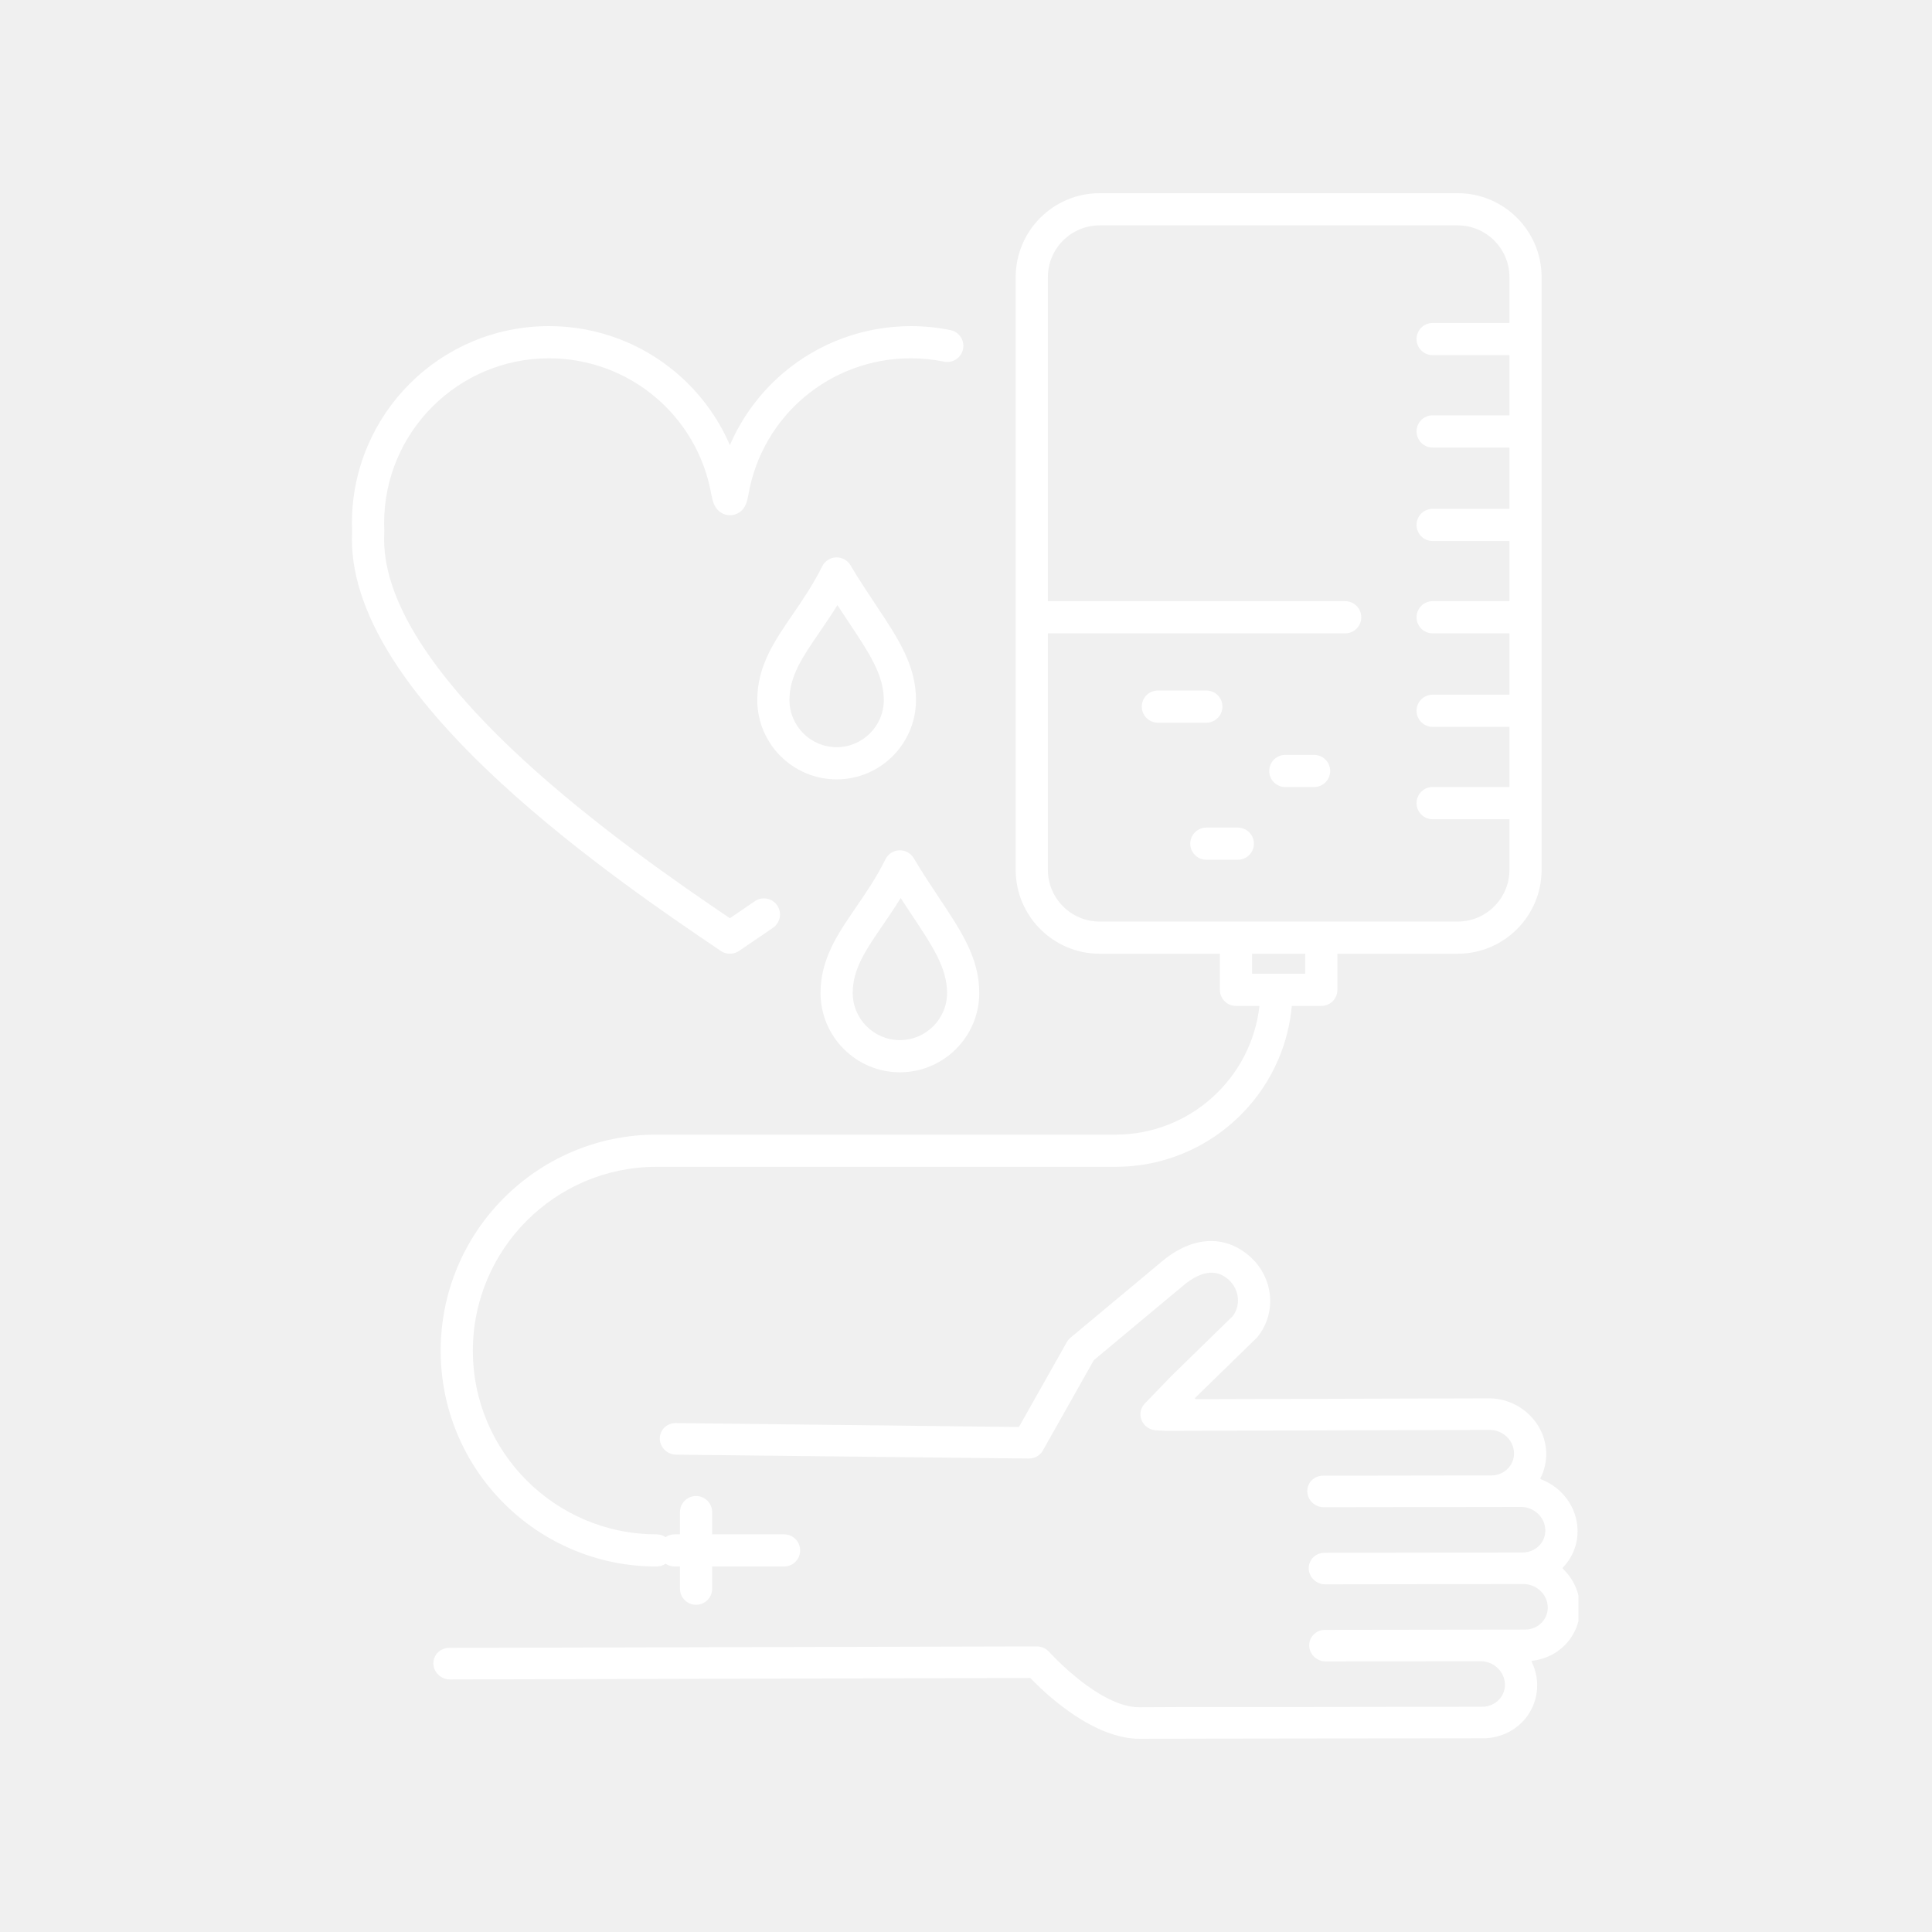
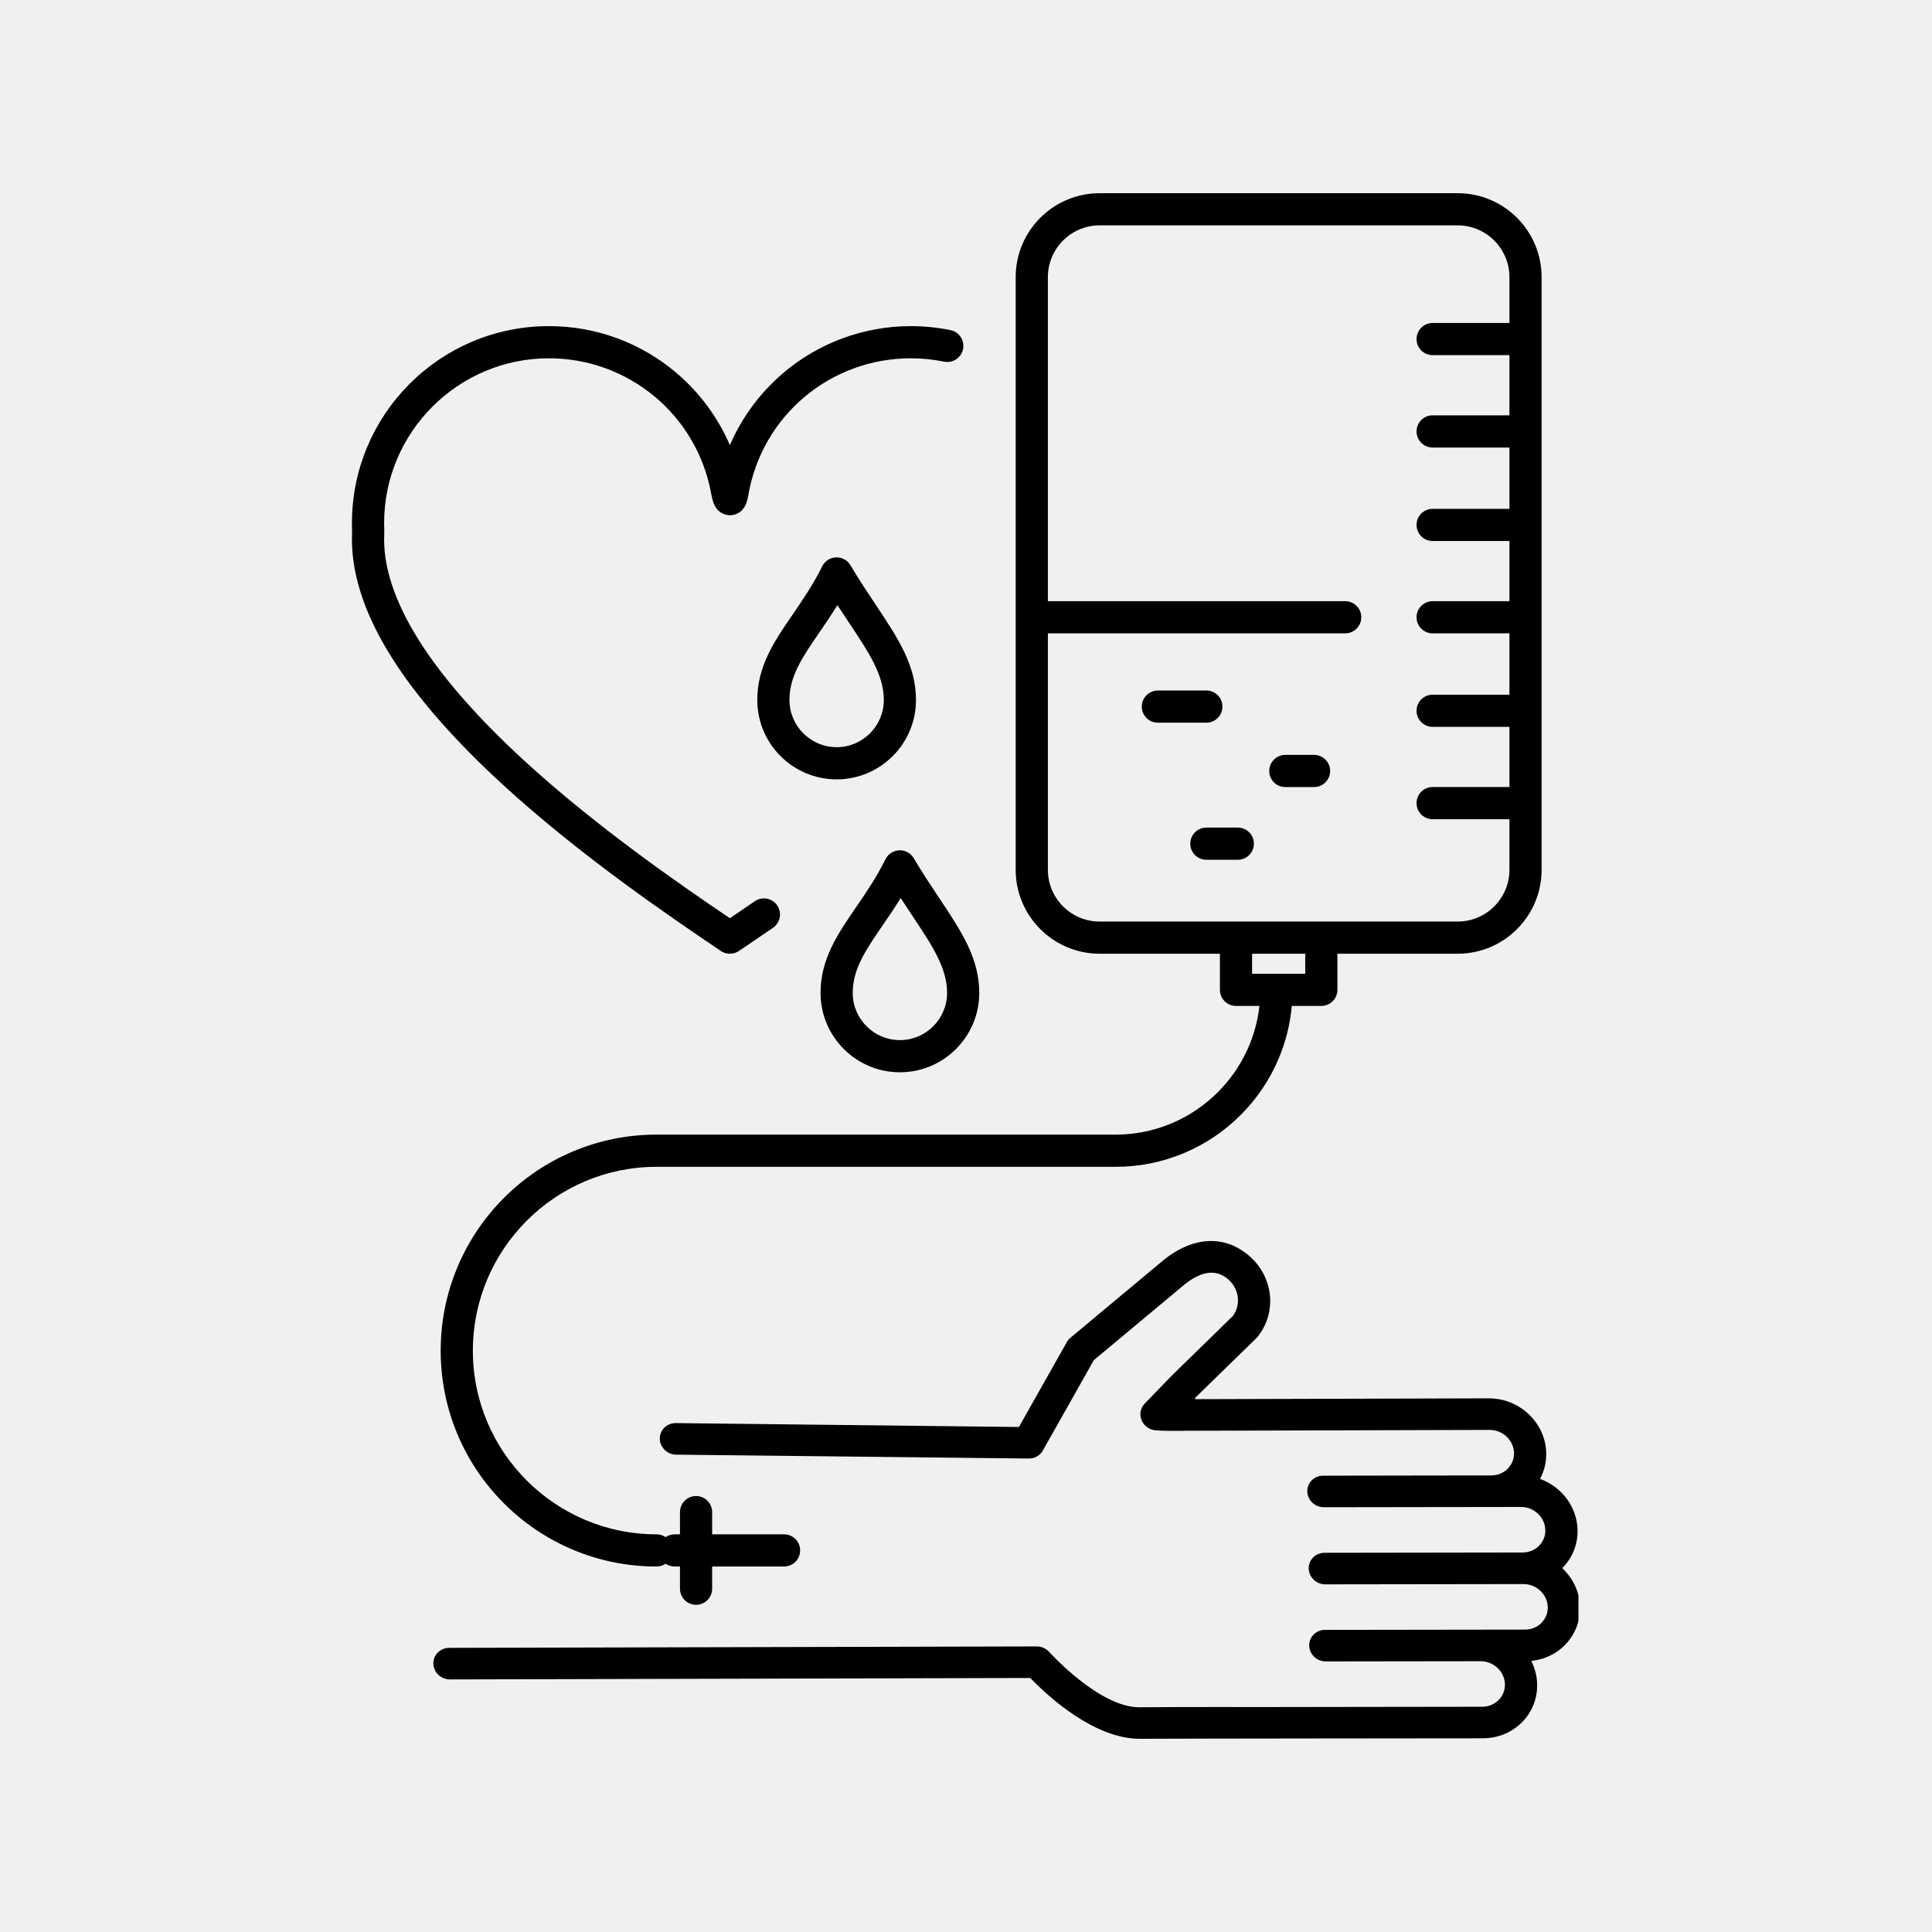
<svg xmlns="http://www.w3.org/2000/svg" width="400" zoomAndPan="magnify" viewBox="0 0 300 300" height="400" preserveAspectRatio="xMidYMid meet" version="1.0">
  <defs>
    <clipPath id="87fdb88361">
      <path d="M 67.273 192.664 L 245.102 192.664 L 245.102 270 L 67.273 270 Z M 67.273 192.664 " clip-rule="nonzero" />
    </clipPath>
    <clipPath id="bfac5b8c9c">
      <path d="M 54.602 50 L 150 50 L 150 149 L 54.602 149 Z M 54.602 50 " clip-rule="nonzero" />
    </clipPath>
  </defs>
  <g clip-path="url(#87fdb88361)">
-     <path fill="#ffffff" d="M 245.34 249.477 C 245.27 247.262 244.324 245.168 242.672 243.582 C 242.637 243.547 242.633 243.512 242.633 243.492 C 242.633 243.457 242.648 243.438 242.656 243.43 C 243 243.082 243.312 242.695 243.586 242.289 C 244.488 240.953 244.965 239.391 244.965 237.773 C 244.965 237.684 244.965 237.594 244.961 237.508 C 244.852 234.047 242.621 230.98 239.277 229.699 C 239.238 229.684 239.207 229.652 239.191 229.613 C 239.18 229.586 239.18 229.555 239.191 229.531 C 239.824 228.316 240.141 226.926 240.094 225.543 C 239.949 220.898 235.953 217.129 231.191 217.133 L 185.703 217.262 C 185.641 217.262 185.582 217.227 185.559 217.176 C 185.543 217.137 185.547 217.094 185.57 217.07 C 185.574 217.066 185.578 217.059 185.582 217.059 L 185.59 217.051 L 195.129 207.746 C 195.199 207.676 195.27 207.602 195.332 207.52 C 196.562 205.969 197.238 204.023 197.238 202.039 C 197.238 201.613 197.207 201.18 197.145 200.754 C 196.797 198.32 195.492 196.137 193.484 194.609 C 191.82 193.34 189.988 192.699 188.035 192.703 C 185.609 192.707 183.059 193.734 180.66 195.68 C 180.66 195.68 180.656 195.684 180.656 195.684 L 180.645 195.695 C 180.641 195.695 180.637 195.699 180.637 195.699 L 166.215 207.727 C 165.992 207.91 165.809 208.133 165.664 208.387 L 158.246 221.531 C 158.23 221.559 158.195 221.578 158.152 221.582 L 104.906 220.977 C 104.074 220.977 103.305 221.379 102.855 222.047 C 102.578 222.457 102.438 222.941 102.453 223.445 C 102.496 224.789 103.645 225.879 105.012 225.879 L 159.777 226.48 C 160.676 226.477 161.5 226.004 161.926 225.25 L 169.84 211.223 C 169.844 211.211 169.852 211.203 169.863 211.195 L 183.914 199.473 C 186.457 197.422 188.664 197.078 190.469 198.449 C 191.414 199.168 192.023 200.191 192.188 201.332 C 192.215 201.527 192.23 201.73 192.23 201.926 C 192.23 202.809 191.957 203.645 191.438 204.348 C 191.434 204.355 191.43 204.359 191.426 204.359 L 181.957 213.598 C 181.953 213.602 181.949 213.605 181.945 213.609 L 177.75 217.953 C 177.652 218.055 177.566 218.164 177.488 218.277 C 177.223 218.672 177.082 219.129 177.082 219.602 C 177.082 220.285 177.379 220.953 177.898 221.43 C 178.312 221.809 178.852 222.047 179.414 222.098 C 179.602 222.113 180.727 222.176 180.973 222.176 L 180.977 222.176 C 180.984 222.18 180.992 222.18 181.004 222.18 L 231.316 222.035 C 233.336 222.031 235.031 223.621 235.094 225.582 C 235.117 226.293 234.918 226.984 234.52 227.57 C 233.871 228.531 232.77 229.105 231.57 229.105 L 205.434 229.145 C 204.609 229.145 203.848 229.543 203.395 230.211 C 203.133 230.602 202.992 231.062 202.992 231.535 C 202.992 231.562 202.992 231.586 202.996 231.613 C 203.016 232.266 203.293 232.879 203.781 233.34 C 204.266 233.793 204.895 234.043 205.555 234.043 L 236.18 234 C 237.156 233.996 238.09 234.367 238.805 235.043 C 239.52 235.715 239.926 236.602 239.957 237.547 C 239.977 238.258 239.781 238.949 239.383 239.535 C 238.738 240.496 237.633 241.07 236.438 241.07 L 205.66 241.117 C 204.836 241.117 204.07 241.516 203.621 242.184 C 203.344 242.598 203.203 243.082 203.219 243.586 C 203.238 244.238 203.52 244.852 204.008 245.309 C 204.488 245.766 205.121 246.016 205.781 246.016 L 236.559 245.973 C 237.535 245.969 238.469 246.34 239.184 247.016 C 239.898 247.684 240.305 248.574 240.336 249.516 C 240.359 250.23 240.16 250.922 239.762 251.508 C 239.117 252.469 238.012 253.043 236.812 253.043 L 205.734 253.086 C 204.91 253.09 204.145 253.488 203.695 254.156 C 203.418 254.566 203.277 255.055 203.293 255.559 C 203.336 256.898 204.484 257.988 205.855 257.984 L 229.906 257.953 C 231.926 257.949 233.621 259.539 233.684 261.5 C 233.703 262.211 233.508 262.902 233.113 263.488 C 232.465 264.449 231.359 265.023 230.16 265.023 L 196.785 265.07 C 196.777 265.07 196.766 265.07 196.758 265.074 C 196.645 265.07 184.359 265.047 176.934 265.102 L 176.891 265.102 C 170.691 265.109 162.996 256.602 162.918 256.516 C 162.426 255.969 161.723 255.652 160.988 255.656 L 69.746 255.879 C 68.914 255.883 68.145 256.281 67.695 256.949 C 67.43 257.34 67.289 257.797 67.289 258.273 C 67.289 258.301 67.289 258.324 67.293 258.352 C 67.336 259.691 68.484 260.781 69.855 260.781 L 159.902 260.555 C 159.906 260.555 159.91 260.555 159.914 260.555 C 159.957 260.555 160 260.574 160.031 260.605 C 162.77 263.434 169.906 270.008 177.012 270 L 177.074 270 C 181.992 269.965 225.211 269.926 230.121 269.922 L 230.285 269.922 C 233.133 269.918 235.758 268.543 237.312 266.246 C 238.262 264.836 238.742 263.172 238.688 261.461 C 238.652 260.27 238.363 259.113 237.828 258.031 C 237.812 258 237.812 257.965 237.824 257.938 C 237.844 257.91 237.875 257.891 237.914 257.887 C 240.391 257.605 242.598 256.289 243.965 254.262 C 244.867 252.926 245.344 251.363 245.344 249.742 C 245.344 249.652 245.344 249.566 245.34 249.477 " fill-opacity="1" fill-rule="nonzero" />
+     <path fill="currentColor" d="M 245.34 249.477 C 245.27 247.262 244.324 245.168 242.672 243.582 C 242.637 243.547 242.633 243.512 242.633 243.492 C 242.633 243.457 242.648 243.438 242.656 243.43 C 243 243.082 243.312 242.695 243.586 242.289 C 244.488 240.953 244.965 239.391 244.965 237.773 C 244.965 237.684 244.965 237.594 244.961 237.508 C 244.852 234.047 242.621 230.98 239.277 229.699 C 239.238 229.684 239.207 229.652 239.191 229.613 C 239.18 229.586 239.18 229.555 239.191 229.531 C 239.824 228.316 240.141 226.926 240.094 225.543 C 239.949 220.898 235.953 217.129 231.191 217.133 L 185.703 217.262 C 185.641 217.262 185.582 217.227 185.559 217.176 C 185.543 217.137 185.547 217.094 185.57 217.07 C 185.574 217.066 185.578 217.059 185.582 217.059 L 185.59 217.051 L 195.129 207.746 C 195.199 207.676 195.27 207.602 195.332 207.52 C 196.562 205.969 197.238 204.023 197.238 202.039 C 197.238 201.613 197.207 201.18 197.145 200.754 C 196.797 198.32 195.492 196.137 193.484 194.609 C 191.82 193.34 189.988 192.699 188.035 192.703 C 185.609 192.707 183.059 193.734 180.66 195.68 C 180.66 195.68 180.656 195.684 180.656 195.684 L 180.645 195.695 C 180.641 195.695 180.637 195.699 180.637 195.699 L 166.215 207.727 C 165.992 207.91 165.809 208.133 165.664 208.387 L 158.246 221.531 C 158.23 221.559 158.195 221.578 158.152 221.582 L 104.906 220.977 C 104.074 220.977 103.305 221.379 102.855 222.047 C 102.578 222.457 102.438 222.941 102.453 223.445 C 102.496 224.789 103.645 225.879 105.012 225.879 L 159.777 226.48 C 160.676 226.477 161.5 226.004 161.926 225.25 L 169.84 211.223 C 169.844 211.211 169.852 211.203 169.863 211.195 L 183.914 199.473 C 186.457 197.422 188.664 197.078 190.469 198.449 C 191.414 199.168 192.023 200.191 192.188 201.332 C 192.215 201.527 192.23 201.73 192.23 201.926 C 192.23 202.809 191.957 203.645 191.438 204.348 C 191.434 204.355 191.43 204.359 191.426 204.359 L 181.957 213.598 C 181.953 213.602 181.949 213.605 181.945 213.609 L 177.75 217.953 C 177.652 218.055 177.566 218.164 177.488 218.277 C 177.223 218.672 177.082 219.129 177.082 219.602 C 177.082 220.285 177.379 220.953 177.898 221.43 C 178.312 221.809 178.852 222.047 179.414 222.098 C 179.602 222.113 180.727 222.176 180.973 222.176 L 180.977 222.176 C 180.984 222.18 180.992 222.18 181.004 222.18 L 231.316 222.035 C 233.336 222.031 235.031 223.621 235.094 225.582 C 235.117 226.293 234.918 226.984 234.52 227.57 C 233.871 228.531 232.77 229.105 231.57 229.105 L 205.434 229.145 C 204.609 229.145 203.848 229.543 203.395 230.211 C 203.133 230.602 202.992 231.062 202.992 231.535 C 202.992 231.562 202.992 231.586 202.996 231.613 C 203.016 232.266 203.293 232.879 203.781 233.34 C 204.266 233.793 204.895 234.043 205.555 234.043 L 236.18 234 C 237.156 233.996 238.09 234.367 238.805 235.043 C 239.52 235.715 239.926 236.602 239.957 237.547 C 239.977 238.258 239.781 238.949 239.383 239.535 C 238.738 240.496 237.633 241.07 236.438 241.07 L 205.66 241.117 C 204.836 241.117 204.07 241.516 203.621 242.184 C 203.344 242.598 203.203 243.082 203.219 243.586 C 203.238 244.238 203.52 244.852 204.008 245.309 C 204.488 245.766 205.121 246.016 205.781 246.016 L 236.559 245.973 C 237.535 245.969 238.469 246.34 239.184 247.016 C 239.898 247.684 240.305 248.574 240.336 249.516 C 240.359 250.23 240.16 250.922 239.762 251.508 C 239.117 252.469 238.012 253.043 236.812 253.043 L 205.734 253.086 C 204.91 253.09 204.145 253.488 203.695 254.156 C 203.418 254.566 203.277 255.055 203.293 255.559 C 203.336 256.898 204.484 257.988 205.855 257.984 L 229.906 257.953 C 231.926 257.949 233.621 259.539 233.684 261.5 C 233.703 262.211 233.508 262.902 233.113 263.488 C 232.465 264.449 231.359 265.023 230.16 265.023 L 196.785 265.07 C 196.777 265.07 196.766 265.07 196.758 265.074 C 196.645 265.07 184.359 265.047 176.934 265.102 L 176.891 265.102 C 170.691 265.109 162.996 256.602 162.918 256.516 C 162.426 255.969 161.723 255.652 160.988 255.656 L 69.746 255.879 C 68.914 255.883 68.145 256.281 67.695 256.949 C 67.43 257.34 67.289 257.797 67.289 258.273 C 67.289 258.301 67.289 258.324 67.293 258.352 C 67.336 259.691 68.484 260.781 69.855 260.781 L 159.902 260.555 C 159.906 260.555 159.91 260.555 159.914 260.555 C 159.957 260.555 160 260.574 160.031 260.605 C 162.77 263.434 169.906 270.008 177.012 270 L 177.074 270 C 181.992 269.965 225.211 269.926 230.121 269.922 L 230.285 269.922 C 233.133 269.918 235.758 268.543 237.312 266.246 C 238.262 264.836 238.742 263.172 238.688 261.461 C 238.652 260.27 238.363 259.113 237.828 258.031 C 237.812 258 237.812 257.965 237.824 257.938 C 237.844 257.91 237.875 257.891 237.914 257.887 C 240.391 257.605 242.598 256.289 243.965 254.262 C 244.867 252.926 245.344 251.363 245.344 249.742 C 245.344 249.652 245.344 249.566 245.34 249.477 " fill-opacity="1" fill-rule="nonzero" />
  </g>
  <g clip-path="url(#bfac5b8c9c)">
-     <path fill="#ffffff" d="M 77.785 121.574 C 90.051 132.879 104.285 142.496 111.938 147.668 C 112.359 147.953 112.848 148.094 113.336 148.094 C 113.824 148.094 114.312 147.953 114.734 147.668 C 116.293 146.613 118.059 145.422 120.035 144.062 C 121.172 143.277 121.461 141.723 120.68 140.586 C 119.898 139.449 118.344 139.16 117.207 139.941 C 115.812 140.902 114.523 141.777 113.336 142.582 C 105.547 137.309 92.453 128.297 81.172 117.902 C 74.578 111.824 69.422 106.023 65.844 100.656 C 61.73 94.484 59.645 88.809 59.645 83.781 C 59.645 83.371 59.652 82.945 59.672 82.523 C 59.672 82.453 59.672 82.387 59.672 82.32 C 59.652 81.918 59.645 81.562 59.645 81.234 C 59.645 67.117 71.129 55.637 85.242 55.637 C 97.629 55.637 108.223 64.469 110.426 76.637 C 110.531 77.219 110.641 77.652 110.762 78.008 C 111.418 79.859 112.902 80.008 113.355 80.008 C 113.355 80.008 113.359 80.008 113.363 80.008 C 113.793 80.008 115.254 79.863 115.898 78.098 C 116.02 77.766 116.117 77.371 116.207 76.844 C 118.328 64.555 128.938 55.637 141.43 55.637 C 143.168 55.637 144.906 55.812 146.59 56.156 C 147.945 56.434 149.266 55.562 149.539 54.211 C 149.816 52.859 148.945 51.535 147.594 51.262 C 145.578 50.848 143.504 50.641 141.43 50.641 C 134.176 50.641 127.141 53.223 121.621 57.918 C 118.016 60.984 115.188 64.832 113.336 69.117 C 111.469 64.793 108.605 60.918 104.957 57.84 C 102.258 55.562 99.215 53.781 95.918 52.555 C 92.508 51.285 88.914 50.641 85.242 50.641 C 81.113 50.641 77.105 51.449 73.332 53.043 C 69.688 54.586 66.418 56.789 63.609 59.598 C 60.801 62.406 58.594 65.68 57.055 69.324 C 55.457 73.098 54.648 77.105 54.648 81.234 C 54.648 81.602 54.656 81.992 54.672 82.426 C 54.656 82.883 54.648 83.336 54.648 83.781 C 54.648 89.812 57.016 96.422 61.688 103.426 C 65.484 109.125 70.902 115.23 77.785 121.574 " fill-opacity="1" fill-rule="nonzero" />
+     <path fill="currentColor" d="M 77.785 121.574 C 90.051 132.879 104.285 142.496 111.938 147.668 C 112.359 147.953 112.848 148.094 113.336 148.094 C 113.824 148.094 114.312 147.953 114.734 147.668 C 116.293 146.613 118.059 145.422 120.035 144.062 C 121.172 143.277 121.461 141.723 120.68 140.586 C 119.898 139.449 118.344 139.16 117.207 139.941 C 115.812 140.902 114.523 141.777 113.336 142.582 C 105.547 137.309 92.453 128.297 81.172 117.902 C 74.578 111.824 69.422 106.023 65.844 100.656 C 61.73 94.484 59.645 88.809 59.645 83.781 C 59.645 83.371 59.652 82.945 59.672 82.523 C 59.672 82.453 59.672 82.387 59.672 82.32 C 59.652 81.918 59.645 81.562 59.645 81.234 C 59.645 67.117 71.129 55.637 85.242 55.637 C 97.629 55.637 108.223 64.469 110.426 76.637 C 110.531 77.219 110.641 77.652 110.762 78.008 C 111.418 79.859 112.902 80.008 113.355 80.008 C 113.355 80.008 113.359 80.008 113.363 80.008 C 113.793 80.008 115.254 79.863 115.898 78.098 C 116.02 77.766 116.117 77.371 116.207 76.844 C 118.328 64.555 128.938 55.637 141.43 55.637 C 143.168 55.637 144.906 55.812 146.59 56.156 C 147.945 56.434 149.266 55.562 149.539 54.211 C 149.816 52.859 148.945 51.535 147.594 51.262 C 145.578 50.848 143.504 50.641 141.43 50.641 C 134.176 50.641 127.141 53.223 121.621 57.918 C 118.016 60.984 115.188 64.832 113.336 69.117 C 111.469 64.793 108.605 60.918 104.957 57.84 C 102.258 55.562 99.215 53.781 95.918 52.555 C 92.508 51.285 88.914 50.641 85.242 50.641 C 81.113 50.641 77.105 51.449 73.332 53.043 C 69.688 54.586 66.418 56.789 63.609 59.598 C 60.801 62.406 58.594 65.68 57.055 69.324 C 55.457 73.098 54.648 77.105 54.648 81.234 C 54.648 81.602 54.656 81.992 54.672 82.426 C 54.656 82.883 54.648 83.336 54.648 83.781 C 54.648 89.812 57.016 96.422 61.688 103.426 C 65.484 109.125 70.902 115.23 77.785 121.574 " fill-opacity="1" fill-rule="nonzero" />
  </g>
-   <path fill="#ffffff" d="M 170.746 34.996 L 226.352 34.996 C 230.777 34.996 234.383 38.602 234.383 43.031 L 234.383 50.152 L 222.457 50.152 C 221.078 50.152 219.961 51.273 219.961 52.652 C 219.961 54.031 221.078 55.148 222.457 55.148 L 234.383 55.148 L 234.383 64.492 L 222.457 64.492 C 221.078 64.492 219.961 65.613 219.961 66.992 C 219.961 68.371 221.078 69.492 222.457 69.492 L 234.383 69.492 L 234.383 79.012 L 222.457 79.012 C 221.078 79.012 219.961 80.129 219.961 81.512 C 219.961 82.891 221.078 84.008 222.457 84.008 L 234.383 84.008 L 234.383 93.352 L 222.457 93.352 C 221.078 93.352 219.961 94.469 219.961 95.848 C 219.961 97.23 221.078 98.348 222.457 98.348 L 234.383 98.348 L 234.383 107.871 L 222.457 107.871 C 221.078 107.871 219.961 108.988 219.961 110.367 C 219.961 111.75 221.078 112.867 222.457 112.867 L 234.383 112.867 L 234.383 122.211 L 222.457 122.211 C 221.078 122.211 219.961 123.328 219.961 124.707 C 219.961 126.09 221.078 127.207 222.457 127.207 L 234.383 127.207 L 234.383 135.066 C 234.383 139.496 230.777 143.098 226.352 143.098 L 170.746 143.098 C 166.316 143.098 162.715 139.496 162.715 135.066 L 162.715 98.348 L 208.879 98.348 C 210.258 98.348 211.379 97.23 211.379 95.848 C 211.379 94.469 210.258 93.352 208.879 93.352 L 162.715 93.352 L 162.715 43.031 C 162.715 38.602 166.316 34.996 170.746 34.996 Z M 202.676 151.199 L 194.422 151.199 L 194.422 148.094 L 202.676 148.094 Z M 170.746 148.094 L 189.426 148.094 L 189.426 153.699 C 189.426 155.078 190.543 156.199 191.922 156.199 L 195.566 156.199 C 194.32 167.426 184.773 176.184 173.223 176.184 L 101.938 176.184 C 97.414 176.184 93.027 177.074 88.891 178.828 C 84.902 180.52 81.32 182.941 78.242 186.023 C 75.168 189.105 72.75 192.691 71.062 196.688 C 69.316 200.824 68.43 205.215 68.43 209.738 C 68.43 214.262 69.316 218.648 71.062 222.781 C 72.75 226.773 75.168 230.355 78.242 233.43 C 81.32 236.508 84.902 238.922 88.895 240.613 C 93.027 242.359 97.414 243.246 101.938 243.246 C 102.465 243.246 102.949 243.086 103.352 242.809 C 103.754 243.086 104.242 243.246 104.77 243.246 L 105.586 243.246 L 105.586 246.695 C 105.586 248.074 106.703 249.191 108.082 249.191 C 109.465 249.191 110.582 248.074 110.582 246.695 L 110.582 243.246 L 121.746 243.246 C 123.129 243.246 124.246 242.129 124.246 240.746 C 124.246 239.367 123.129 238.25 121.746 238.25 L 110.582 238.25 L 110.582 234.801 C 110.582 233.422 109.465 232.301 108.082 232.301 C 106.703 232.301 105.586 233.422 105.586 234.801 L 105.586 238.25 L 104.77 238.25 C 104.242 238.25 103.754 238.41 103.352 238.688 C 102.949 238.41 102.465 238.25 101.938 238.25 C 86.215 238.25 73.426 225.457 73.426 209.738 C 73.426 193.992 86.215 181.184 101.938 181.184 L 173.223 181.184 C 176.93 181.184 180.527 180.457 183.918 179.023 C 187.191 177.637 190.133 175.656 192.656 173.133 C 195.18 170.609 197.16 167.672 198.543 164.398 C 199.652 161.773 200.336 159.027 200.59 156.199 L 205.172 156.199 C 206.555 156.199 207.672 155.078 207.672 153.699 L 207.672 148.094 L 226.352 148.094 C 233.535 148.094 239.379 142.25 239.379 135.066 L 239.379 43.031 C 239.379 35.844 233.535 30 226.352 30 L 170.746 30 C 163.559 30 157.715 35.844 157.715 43.031 L 157.715 135.066 C 157.715 142.25 163.559 148.094 170.746 148.094 " fill-opacity="1" fill-rule="nonzero" />
-   <path fill="#ffffff" d="M 139.734 161.508 C 135.695 161.508 132.41 158.219 132.41 154.184 C 132.41 150.465 134.441 147.504 137.016 143.75 C 137.918 142.434 138.891 141.016 139.855 139.445 C 140.477 140.406 141.078 141.309 141.645 142.164 C 144.789 146.887 147.062 150.297 147.062 154.184 C 147.062 158.219 143.773 161.508 139.734 161.508 Z M 141.883 133.258 C 141.418 132.473 140.559 132.004 139.645 132.035 C 138.73 132.07 137.906 132.602 137.5 133.418 C 136.066 136.297 134.453 138.652 132.891 140.926 C 130.074 145.035 127.414 148.914 127.414 154.184 C 127.414 160.977 132.941 166.504 139.734 166.504 C 146.531 166.504 152.059 160.977 152.059 154.184 C 152.059 148.785 149.301 144.641 145.805 139.395 C 144.539 137.492 143.23 135.523 141.883 133.258 " fill-opacity="1" fill-rule="nonzero" />
-   <path fill="#ffffff" d="M 122.586 108.695 C 122.586 104.98 124.617 102.016 127.191 98.266 C 128.094 96.949 129.066 95.531 130.031 93.961 C 130.652 94.918 131.254 95.824 131.824 96.676 C 134.965 101.398 137.238 104.812 137.238 108.695 C 137.238 112.734 133.949 116.023 129.914 116.023 C 125.875 116.023 122.586 112.734 122.586 108.695 Z M 142.234 108.695 C 142.234 103.301 139.477 99.156 135.984 93.91 C 134.715 92.008 133.406 90.039 132.059 87.773 C 131.594 86.984 130.734 86.516 129.82 86.551 C 128.906 86.586 128.082 87.113 127.676 87.934 C 126.242 90.812 124.629 93.164 123.07 95.441 C 120.25 99.547 117.59 103.43 117.59 108.695 C 117.59 115.492 123.117 121.02 129.914 121.02 C 136.707 121.02 142.234 115.492 142.234 108.695 " fill-opacity="1" fill-rule="nonzero" />
-   <path fill="#ffffff" d="M 189.82 109.723 C 189.82 108.34 188.703 107.223 187.324 107.223 L 179.797 107.223 C 178.418 107.223 177.297 108.34 177.297 109.723 C 177.297 111.102 178.418 112.219 179.797 112.219 L 187.324 112.219 C 188.703 112.219 189.82 111.102 189.82 109.723 " fill-opacity="1" fill-rule="nonzero" />
-   <path fill="#ffffff" d="M 204.047 117.219 L 199.582 117.219 C 198.203 117.219 197.086 118.336 197.086 119.715 C 197.086 121.094 198.203 122.215 199.582 122.215 L 204.047 122.215 C 205.43 122.215 206.547 121.094 206.547 119.715 C 206.547 118.336 205.43 117.219 204.047 117.219 " fill-opacity="1" fill-rule="nonzero" />
-   <path fill="#ffffff" d="M 192.207 128.508 L 187.324 128.508 C 185.945 128.508 184.824 129.625 184.824 131.004 C 184.824 132.383 185.945 133.504 187.324 133.504 L 192.207 133.504 C 193.586 133.504 194.707 132.383 194.707 131.004 C 194.707 129.625 193.586 128.508 192.207 128.508 " fill-opacity="1" fill-rule="nonzero" />
+   <path fill="currentColor" d="M 170.746 34.996 L 226.352 34.996 C 230.777 34.996 234.383 38.602 234.383 43.031 L 234.383 50.152 L 222.457 50.152 C 221.078 50.152 219.961 51.273 219.961 52.652 C 219.961 54.031 221.078 55.148 222.457 55.148 L 234.383 55.148 L 234.383 64.492 L 222.457 64.492 C 221.078 64.492 219.961 65.613 219.961 66.992 C 219.961 68.371 221.078 69.492 222.457 69.492 L 234.383 69.492 L 234.383 79.012 L 222.457 79.012 C 221.078 79.012 219.961 80.129 219.961 81.512 C 219.961 82.891 221.078 84.008 222.457 84.008 L 234.383 84.008 L 234.383 93.352 L 222.457 93.352 C 221.078 93.352 219.961 94.469 219.961 95.848 C 219.961 97.23 221.078 98.348 222.457 98.348 L 234.383 98.348 L 234.383 107.871 L 222.457 107.871 C 221.078 107.871 219.961 108.988 219.961 110.367 C 219.961 111.75 221.078 112.867 222.457 112.867 L 234.383 112.867 L 234.383 122.211 L 222.457 122.211 C 221.078 122.211 219.961 123.328 219.961 124.707 C 219.961 126.09 221.078 127.207 222.457 127.207 L 234.383 127.207 L 234.383 135.066 C 234.383 139.496 230.777 143.098 226.352 143.098 L 170.746 143.098 C 166.316 143.098 162.715 139.496 162.715 135.066 L 162.715 98.348 L 208.879 98.348 C 210.258 98.348 211.379 97.23 211.379 95.848 C 211.379 94.469 210.258 93.352 208.879 93.352 L 162.715 93.352 L 162.715 43.031 C 162.715 38.602 166.316 34.996 170.746 34.996 Z M 202.676 151.199 L 194.422 151.199 L 194.422 148.094 L 202.676 148.094 Z M 170.746 148.094 L 189.426 148.094 L 189.426 153.699 C 189.426 155.078 190.543 156.199 191.922 156.199 L 195.566 156.199 C 194.32 167.426 184.773 176.184 173.223 176.184 L 101.938 176.184 C 97.414 176.184 93.027 177.074 88.891 178.828 C 84.902 180.52 81.32 182.941 78.242 186.023 C 75.168 189.105 72.75 192.691 71.062 196.688 C 69.316 200.824 68.43 205.215 68.43 209.738 C 68.43 214.262 69.316 218.648 71.062 222.781 C 72.75 226.773 75.168 230.355 78.242 233.43 C 81.32 236.508 84.902 238.922 88.895 240.613 C 93.027 242.359 97.414 243.246 101.938 243.246 C 102.465 243.246 102.949 243.086 103.352 242.809 C 103.754 243.086 104.242 243.246 104.77 243.246 L 105.586 243.246 L 105.586 246.695 C 105.586 248.074 106.703 249.191 108.082 249.191 C 109.465 249.191 110.582 248.074 110.582 246.695 L 110.582 243.246 L 121.746 243.246 C 123.129 243.246 124.246 242.129 124.246 240.746 C 124.246 239.367 123.129 238.25 121.746 238.25 L 110.582 238.25 L 110.582 234.801 C 110.582 233.422 109.465 232.301 108.082 232.301 C 106.703 232.301 105.586 233.422 105.586 234.801 L 105.586 238.25 L 104.77 238.25 C 104.242 238.25 103.754 238.41 103.352 238.688 C 102.949 238.41 102.465 238.25 101.938 238.25 C 86.215 238.25 73.426 225.457 73.426 209.738 C 73.426 193.992 86.215 181.184 101.938 181.184 L 173.223 181.184 C 176.93 181.184 180.527 180.457 183.918 179.023 C 187.191 177.637 190.133 175.656 192.656 173.133 C 195.18 170.609 197.16 167.672 198.543 164.398 C 199.652 161.773 200.336 159.027 200.59 156.199 L 205.172 156.199 C 206.555 156.199 207.672 155.078 207.672 153.699 L 207.672 148.094 L 226.352 148.094 C 233.535 148.094 239.379 142.25 239.379 135.066 L 239.379 43.031 C 239.379 35.844 233.535 30 226.352 30 L 170.746 30 C 163.559 30 157.715 35.844 157.715 43.031 L 157.715 135.066 C 157.715 142.25 163.559 148.094 170.746 148.094 " fill-opacity="1" fill-rule="nonzero" />
+   <path fill="currentColor" d="M 139.734 161.508 C 135.695 161.508 132.41 158.219 132.41 154.184 C 132.41 150.465 134.441 147.504 137.016 143.75 C 137.918 142.434 138.891 141.016 139.855 139.445 C 140.477 140.406 141.078 141.309 141.645 142.164 C 144.789 146.887 147.062 150.297 147.062 154.184 C 147.062 158.219 143.773 161.508 139.734 161.508 Z M 141.883 133.258 C 141.418 132.473 140.559 132.004 139.645 132.035 C 138.73 132.07 137.906 132.602 137.5 133.418 C 136.066 136.297 134.453 138.652 132.891 140.926 C 130.074 145.035 127.414 148.914 127.414 154.184 C 127.414 160.977 132.941 166.504 139.734 166.504 C 146.531 166.504 152.059 160.977 152.059 154.184 C 152.059 148.785 149.301 144.641 145.805 139.395 C 144.539 137.492 143.23 135.523 141.883 133.258 " fill-opacity="1" fill-rule="nonzero" />
+   <path fill="currentColor" d="M 122.586 108.695 C 122.586 104.98 124.617 102.016 127.191 98.266 C 128.094 96.949 129.066 95.531 130.031 93.961 C 130.652 94.918 131.254 95.824 131.824 96.676 C 134.965 101.398 137.238 104.812 137.238 108.695 C 137.238 112.734 133.949 116.023 129.914 116.023 C 125.875 116.023 122.586 112.734 122.586 108.695 Z M 142.234 108.695 C 142.234 103.301 139.477 99.156 135.984 93.91 C 134.715 92.008 133.406 90.039 132.059 87.773 C 131.594 86.984 130.734 86.516 129.82 86.551 C 128.906 86.586 128.082 87.113 127.676 87.934 C 126.242 90.812 124.629 93.164 123.07 95.441 C 120.25 99.547 117.59 103.43 117.59 108.695 C 117.59 115.492 123.117 121.02 129.914 121.02 C 136.707 121.02 142.234 115.492 142.234 108.695 " fill-opacity="1" fill-rule="nonzero" />
+   <path fill="currentColor" d="M 189.82 109.723 C 189.82 108.34 188.703 107.223 187.324 107.223 L 179.797 107.223 C 178.418 107.223 177.297 108.34 177.297 109.723 C 177.297 111.102 178.418 112.219 179.797 112.219 L 187.324 112.219 C 188.703 112.219 189.82 111.102 189.82 109.723 " fill-opacity="1" fill-rule="nonzero" />
+   <path fill="currentColor" d="M 204.047 117.219 L 199.582 117.219 C 198.203 117.219 197.086 118.336 197.086 119.715 C 197.086 121.094 198.203 122.215 199.582 122.215 L 204.047 122.215 C 205.43 122.215 206.547 121.094 206.547 119.715 C 206.547 118.336 205.43 117.219 204.047 117.219 " fill-opacity="1" fill-rule="nonzero" />
+   <path fill="currentColor" d="M 192.207 128.508 L 187.324 128.508 C 185.945 128.508 184.824 129.625 184.824 131.004 C 184.824 132.383 185.945 133.504 187.324 133.504 L 192.207 133.504 C 193.586 133.504 194.707 132.383 194.707 131.004 C 194.707 129.625 193.586 128.508 192.207 128.508 " fill-opacity="1" fill-rule="nonzero" />
</svg>
